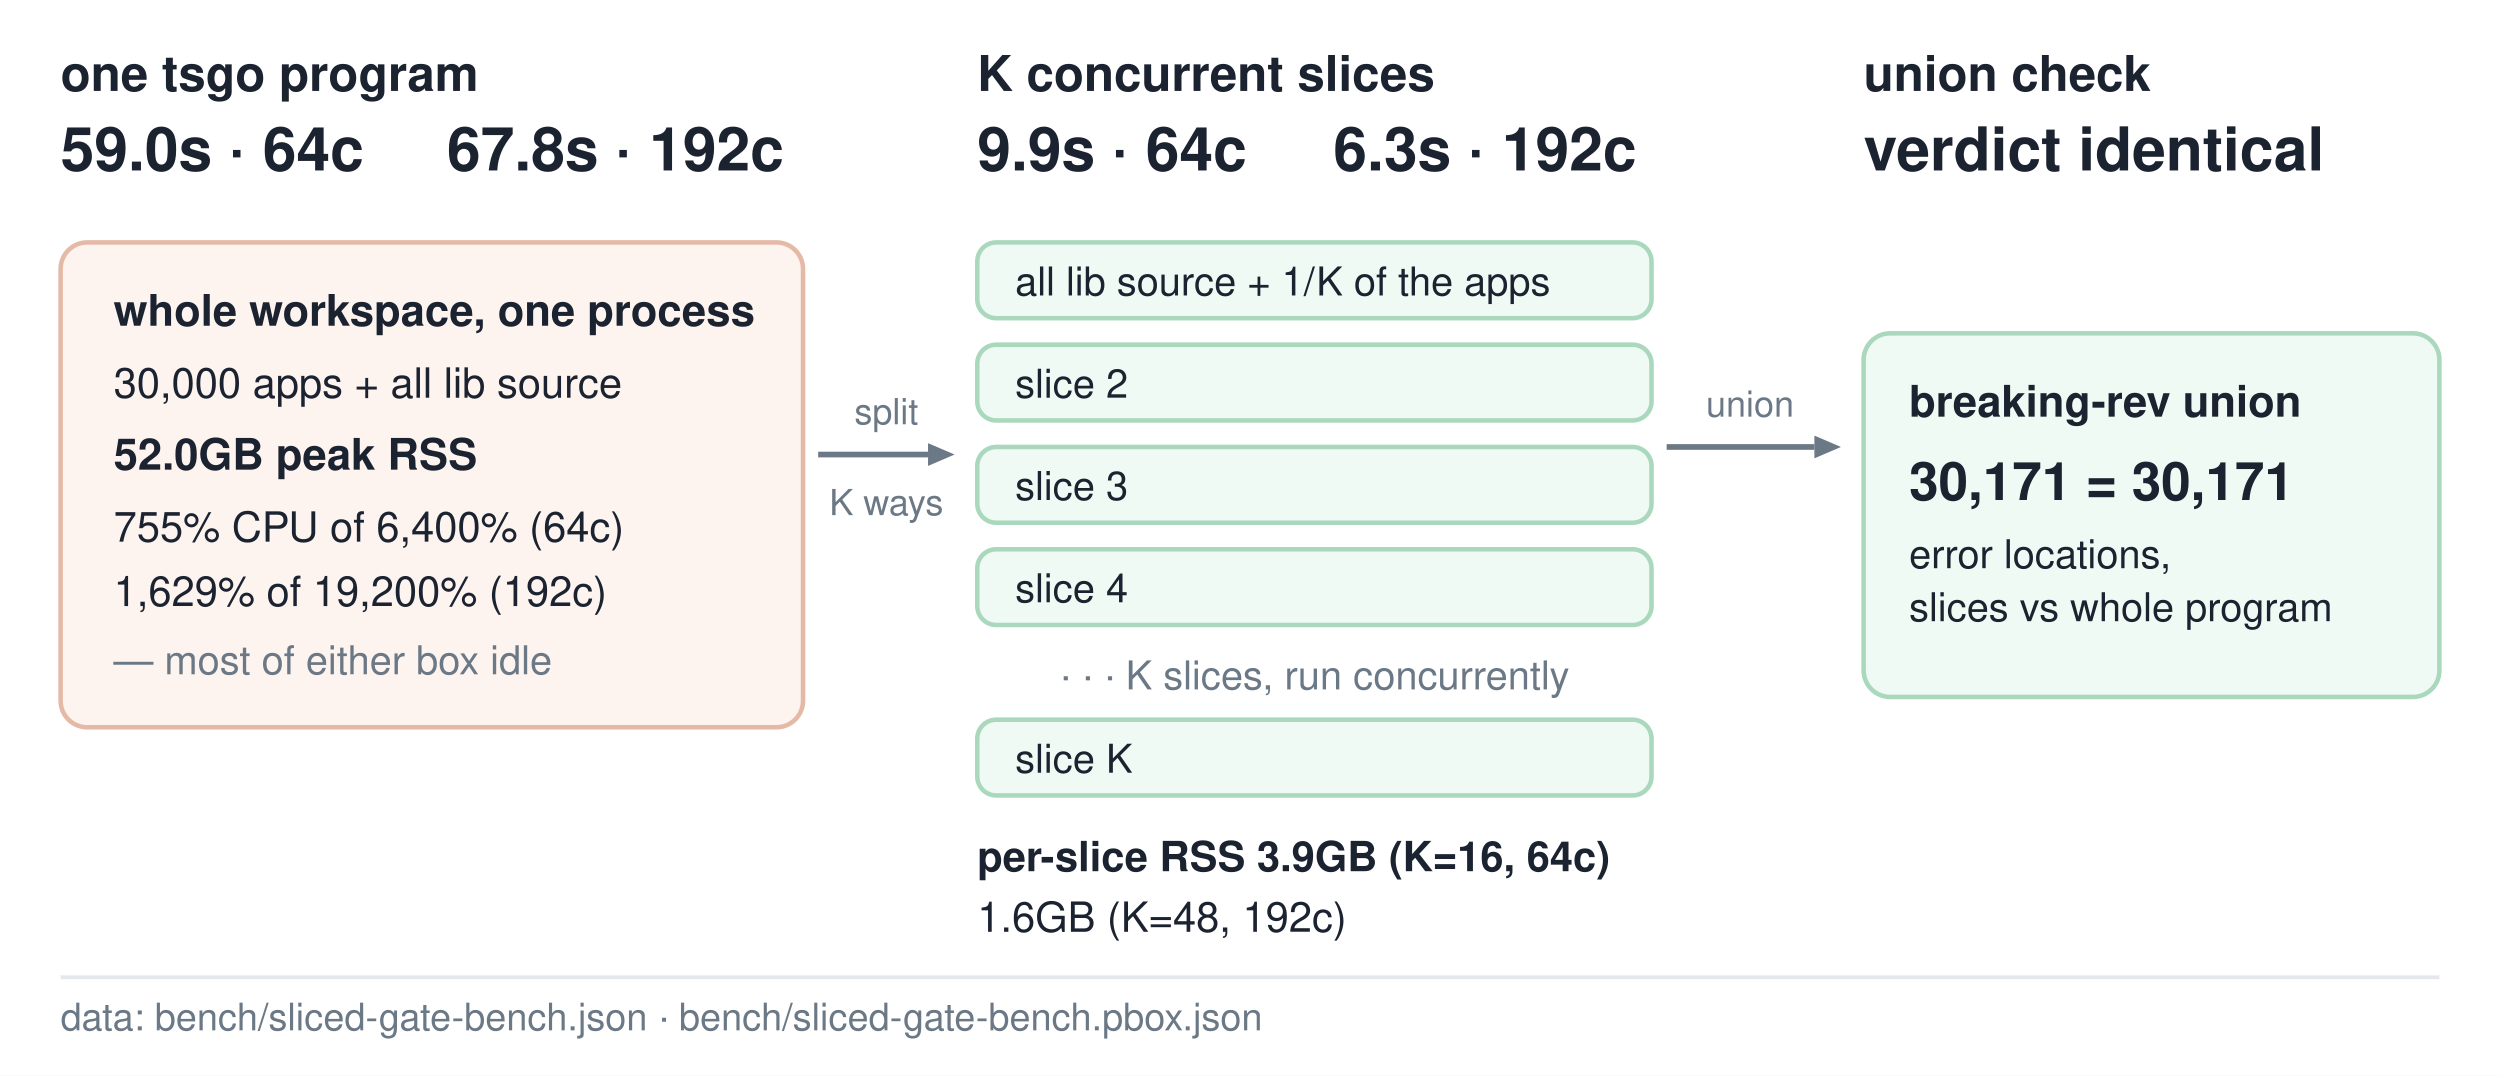
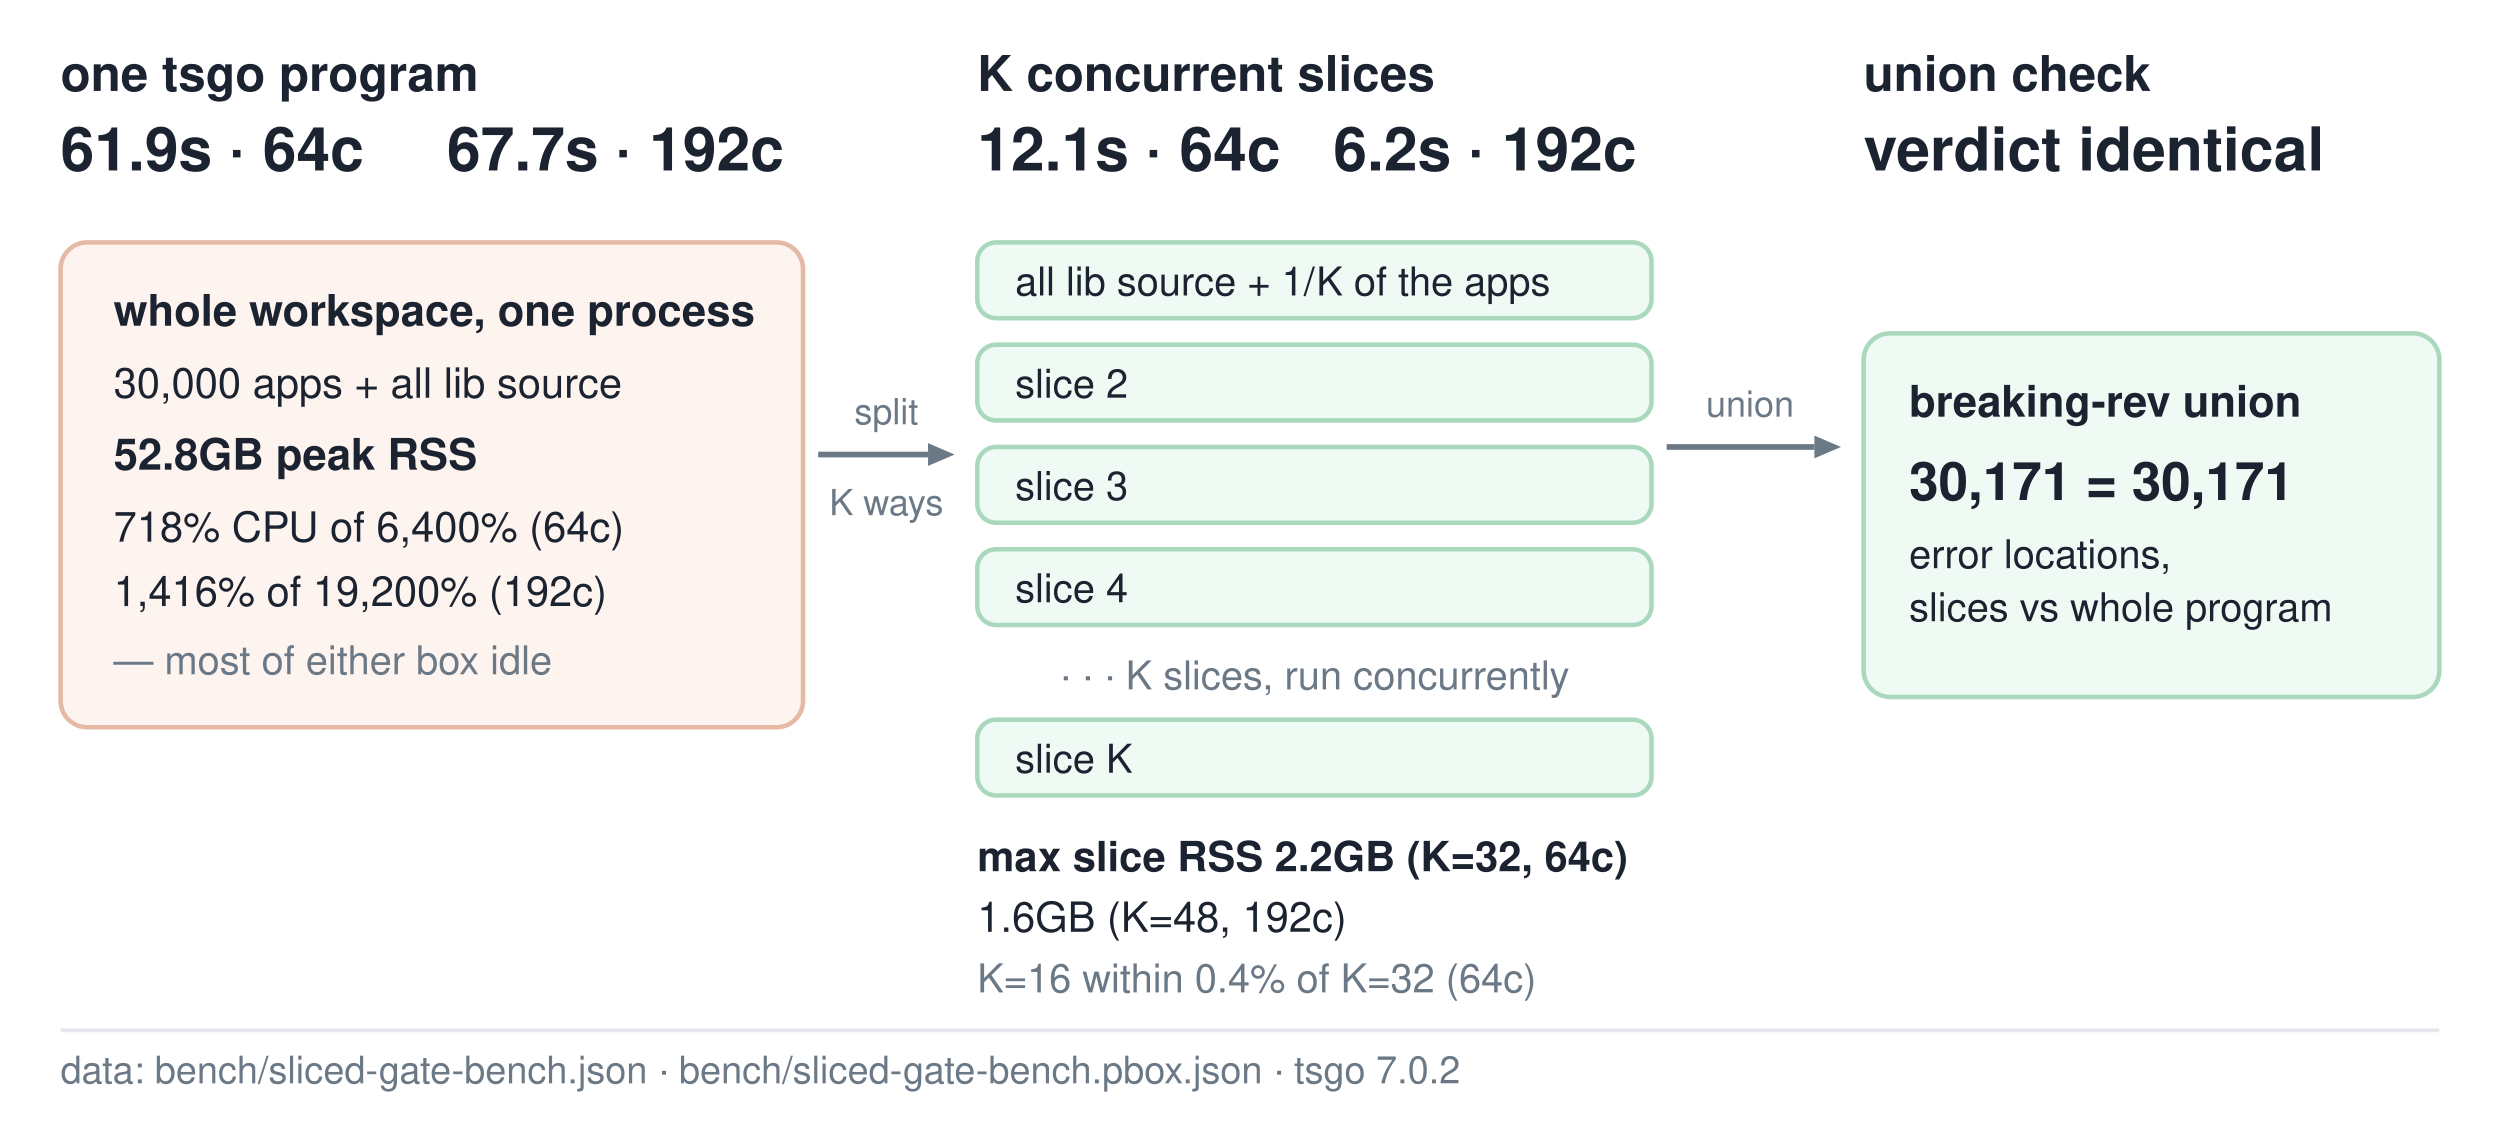
- <svg xmlns="http://www.w3.org/2000/svg" width="660" height="284" viewBox="0 0 660 284" role="img" aria-label="The sliced gate: one tsgo program over the whole workspace (52.0GB RSS, 755% CPU on 64 cores) versus 16 concurrent slices at 3.9GB each, with a union check proving the sliced verdict identical to the whole-program one." font-family="system-ui,-apple-system,Segoe UI,Helvetica,Arial,sans-serif">
+ <svg xmlns="http://www.w3.org/2000/svg" width="660" height="298" viewBox="0 0 660 298" role="img" aria-label="The sliced gate: one tsgo program over the whole workspace (52.8GB RSS, 718% CPU on 64 cores) versus 32 concurrent slices at up to 2.2GB each, with a union check proving the sliced verdict identical to the whole-program one." font-family="system-ui,-apple-system,Segoe UI,Helvetica,Arial,sans-serif">
  <style>@media (prefers-color-scheme: dark){
rect[fill="#ffffff"]{fill:#0d1117}
text[fill="#1c2330"]{fill:#e2e7ec}
text[fill="#6b7885"]{fill:#9aa6b1}
text[fill="#1a73e8"]{fill:#6ba3f5}
line[stroke="#e4e8ec"]{stroke:#2b333c}
rect[stroke="#e4e8ec"]{stroke:#39424c}
rect[fill="#e4e8ec"]{fill:#2b333c}
line[stroke="#6b7885"],path[stroke="#6b7885"],polyline[stroke="#6b7885"]{stroke:#8b98a4}
path[fill="#6b7885"]{fill:#8b98a4}
rect[fill="#eef3fb"]{fill:#1f2f45}rect[stroke="#b9cdec"]{stroke:#3d5a85}
rect[fill="#f0faf5"]{fill:#173029}rect[stroke="#a9d8bd"]{stroke:#2e6b52}
rect[fill="#fdf3ef"]{fill:#331f18}rect[stroke="#e4b9a6"]{stroke:#7a4630}
rect[fill="#fbf6e9"]{fill:#c9a13b;fill-opacity:.14}rect[stroke="#eee3bb"]{stroke:#7a6224}
rect[fill="#e4b9a6"]{fill:#7a4630}
}</style>
-   <rect width="660" height="284" fill="#ffffff" />
+   <rect width="660" height="298" fill="#ffffff" />
  <text x="16" y="24" font-size="13" fill="#1c2330" font-weight="600">one tsgo program</text>
-   <text x="16" y="45" font-size="16" fill="#1c2330" font-weight="700">59.0s · 64c</text>
-   <text x="118" y="45" font-size="16" fill="#1c2330" font-weight="700">67.8s · 192c</text>
+   <text x="16" y="45" font-size="16" fill="#1c2330" font-weight="700">61.9s · 64c</text>
+   <text x="118" y="45" font-size="16" fill="#1c2330" font-weight="700">67.7s · 192c</text>
  <text x="258" y="24" font-size="13" fill="#1c2330" font-weight="600">K concurrent slices</text>
-   <text x="258" y="45" font-size="16" fill="#1c2330" font-weight="700">9.9s · 64c</text>
-   <text x="352" y="45" font-size="16" fill="#1c2330" font-weight="700">6.3s · 192c</text>
+   <text x="258" y="45" font-size="16" fill="#1c2330" font-weight="700">12.1s · 64c</text>
+   <text x="352" y="45" font-size="16" fill="#1c2330" font-weight="700">6.2s · 192c</text>
  <text x="492" y="24" font-size="13" fill="#1c2330" font-weight="600">union check</text>
  <text x="492" y="45" font-size="16" fill="#1c2330" font-weight="700">verdict identical</text>
  <rect x="16" y="64" width="196" height="128" rx="7" fill="#fdf3ef" stroke="#e4b9a6" stroke-width="1.2" />
  <text x="30" y="86" font-size="11.5" fill="#1c2330" font-weight="600">whole workspace, one process</text>
  <text x="30" y="105" font-size="11" fill="#1c2330">30,000 apps + all lib source</text>
-   <text x="30" y="124" font-size="11.5" fill="#1c2330" font-weight="600">52.0GB peak RSS</text>
-   <text x="30" y="143" font-size="11" fill="#1c2330">755% CPU of 6,400% (64c)</text>
-   <text x="30" y="160" font-size="11" fill="#1c2330">1,629% of 19,200% (192c)</text>
+   <text x="30" y="124" font-size="11.5" fill="#1c2330" font-weight="600">52.8GB peak RSS</text>
+   <text x="30" y="143" font-size="11" fill="#1c2330">718% CPU of 6,400% (64c)</text>
+   <text x="30" y="160" font-size="11" fill="#1c2330">1,416% of 19,200% (192c)</text>
  <text x="30" y="178" font-size="10.5" fill="#6b7885">— most of either box idle</text>
  <rect x="258" y="64" width="178" height="20" rx="5" fill="#f0faf5" stroke="#a9d8bd" stroke-width="1.2" />
  <text x="268" y="78" font-size="10.5" fill="#1c2330">all lib source + 1/K of the apps</text>
  <rect x="258" y="91" width="178" height="20" rx="5" fill="#f0faf5" stroke="#a9d8bd" stroke-width="1.2" />
  <text x="268" y="105" font-size="10.5" fill="#1c2330">slice 2</text>
  <rect x="258" y="118" width="178" height="20" rx="5" fill="#f0faf5" stroke="#a9d8bd" stroke-width="1.2" />
  <text x="268" y="132" font-size="10.5" fill="#1c2330">slice 3</text>
  <rect x="258" y="145" width="178" height="20" rx="5" fill="#f0faf5" stroke="#a9d8bd" stroke-width="1.2" />
  <text x="268" y="159" font-size="10.5" fill="#1c2330">slice 4</text>
  <text x="347" y="182" font-size="10.5" fill="#6b7885" text-anchor="middle">· · · K slices, run concurrently</text>
  <rect x="258" y="190" width="178" height="20" rx="5" fill="#f0faf5" stroke="#a9d8bd" stroke-width="1.2" />
  <text x="268" y="204" font-size="10.5" fill="#1c2330">slice K</text>
-   <text x="258" y="230" font-size="11" fill="#1c2330" font-weight="600">per-slice RSS 3.9GB (K=16, 64c)</text>
+   <text x="258" y="230" font-size="11" fill="#1c2330" font-weight="600">max slice RSS 2.2GB (K=32, 64c)</text>
  <text x="258" y="246" font-size="11" fill="#1c2330">1.6GB (K=48, 192c)</text>
+   <text x="258" y="262" font-size="10.5" fill="#6b7885">K=16 within 0.4% of K=32 (64c)</text>
  <rect x="492" y="88" width="152" height="96" rx="7" fill="#f0faf5" stroke="#a9d8bd" stroke-width="1.2" />
  <text x="504" y="110" font-size="11.5" fill="#1c2330" font-weight="600">breaking-rev union</text>
  <text x="504" y="132" font-size="14" fill="#1c2330" font-weight="700">30,171 = 30,171</text>
  <text x="504" y="150" font-size="10.5" fill="#1c2330">error locations,</text>
  <text x="504" y="164" font-size="10.5" fill="#1c2330">slices vs whole program</text>
  <line x1="216" y1="120" x2="245" y2="120" stroke="#6b7885" stroke-width="1.5" />
  <path d="M252 120L245 123L245 117z" fill="#6b7885" />
  <text x="234" y="112" font-size="9.5" fill="#6b7885" text-anchor="middle">split</text>
  <text x="234" y="136" font-size="9.5" fill="#6b7885" text-anchor="middle">K ways</text>
  <line x1="440" y1="118" x2="479" y2="118" stroke="#6b7885" stroke-width="1.5" />
  <path d="M486 118L479 121L479 115z" fill="#6b7885" />
  <text x="462" y="110" font-size="9.5" fill="#6b7885" text-anchor="middle">union</text>
-   <line x1="16" y1="258" x2="644" y2="258" stroke="#e4e8ec" />
-   <text x="16" y="272" font-size="10" fill="#6b7885">data: bench/sliced-gate-bench.json · bench/sliced-gate-bench.pbox.json</text>
+   <line x1="16" y1="272" x2="644" y2="272" stroke="#e4e8ec" />
+   <text x="16" y="286" font-size="10" fill="#6b7885">data: bench/sliced-gate-bench.json · bench/sliced-gate-bench.pbox.json · tsgo 7.0.2</text>
</svg>
